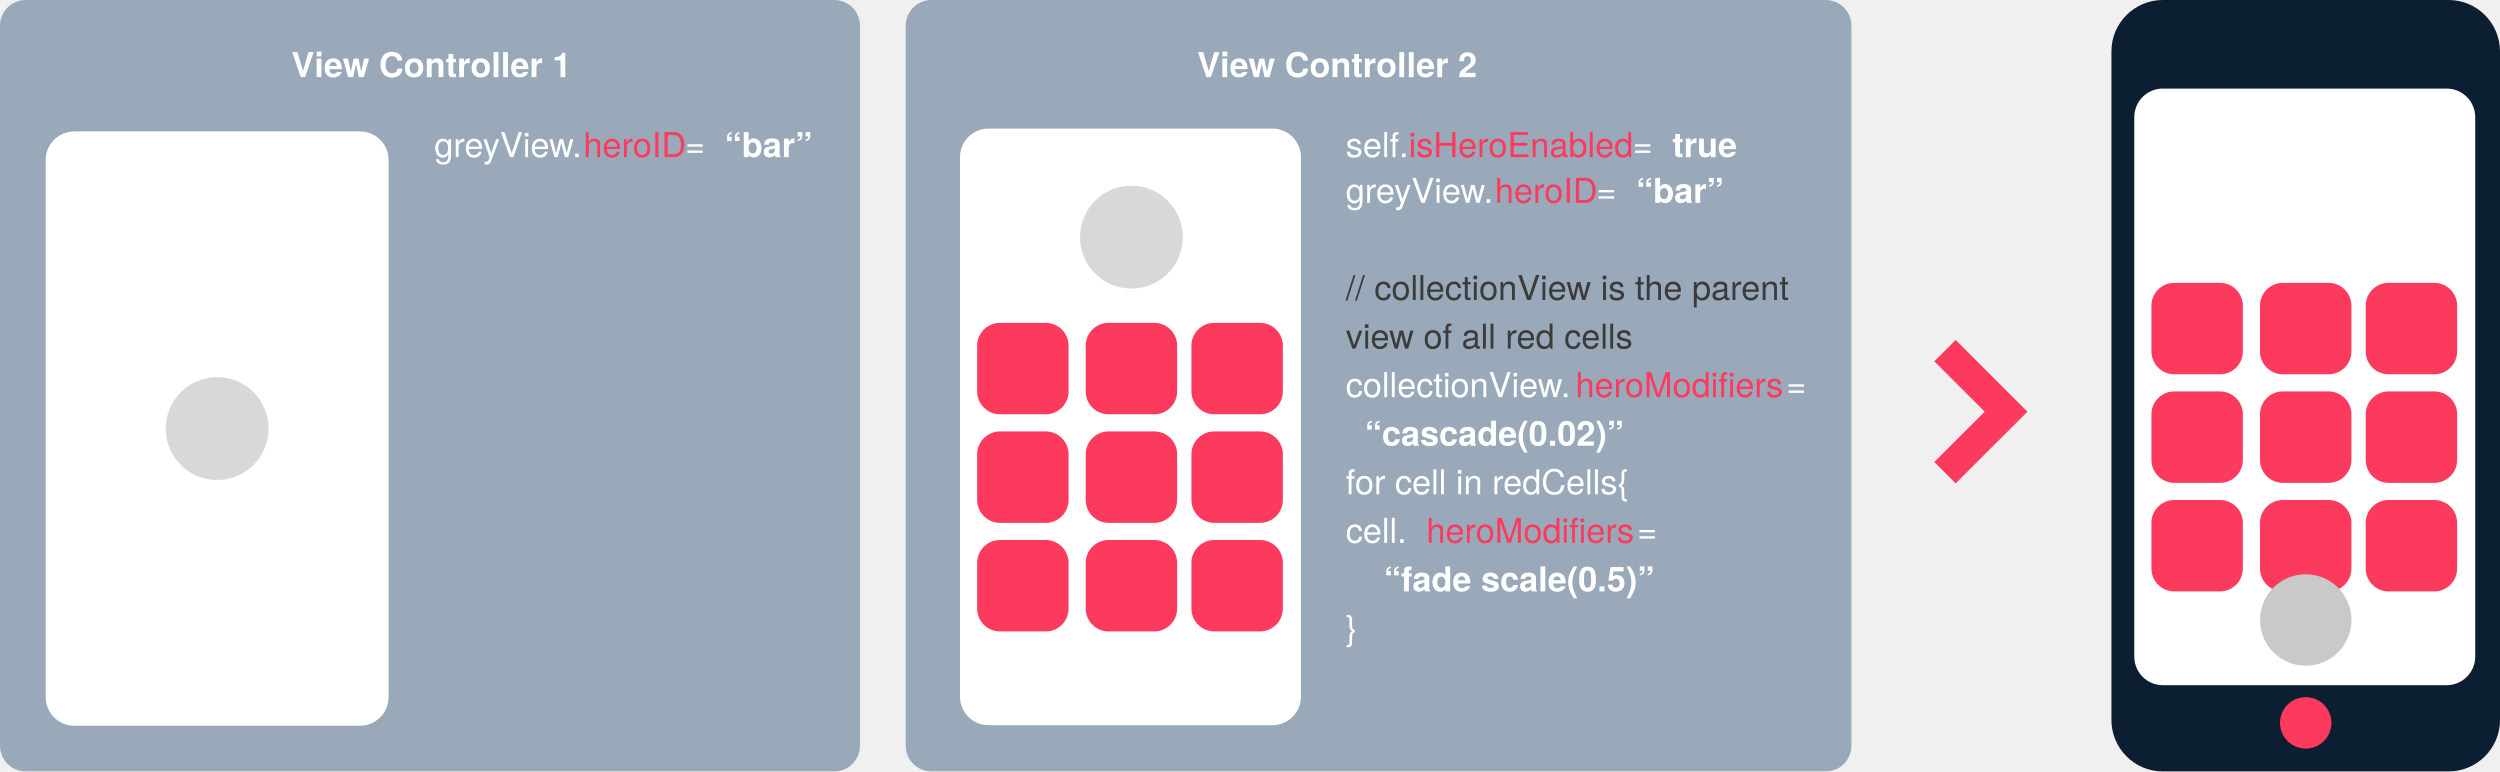
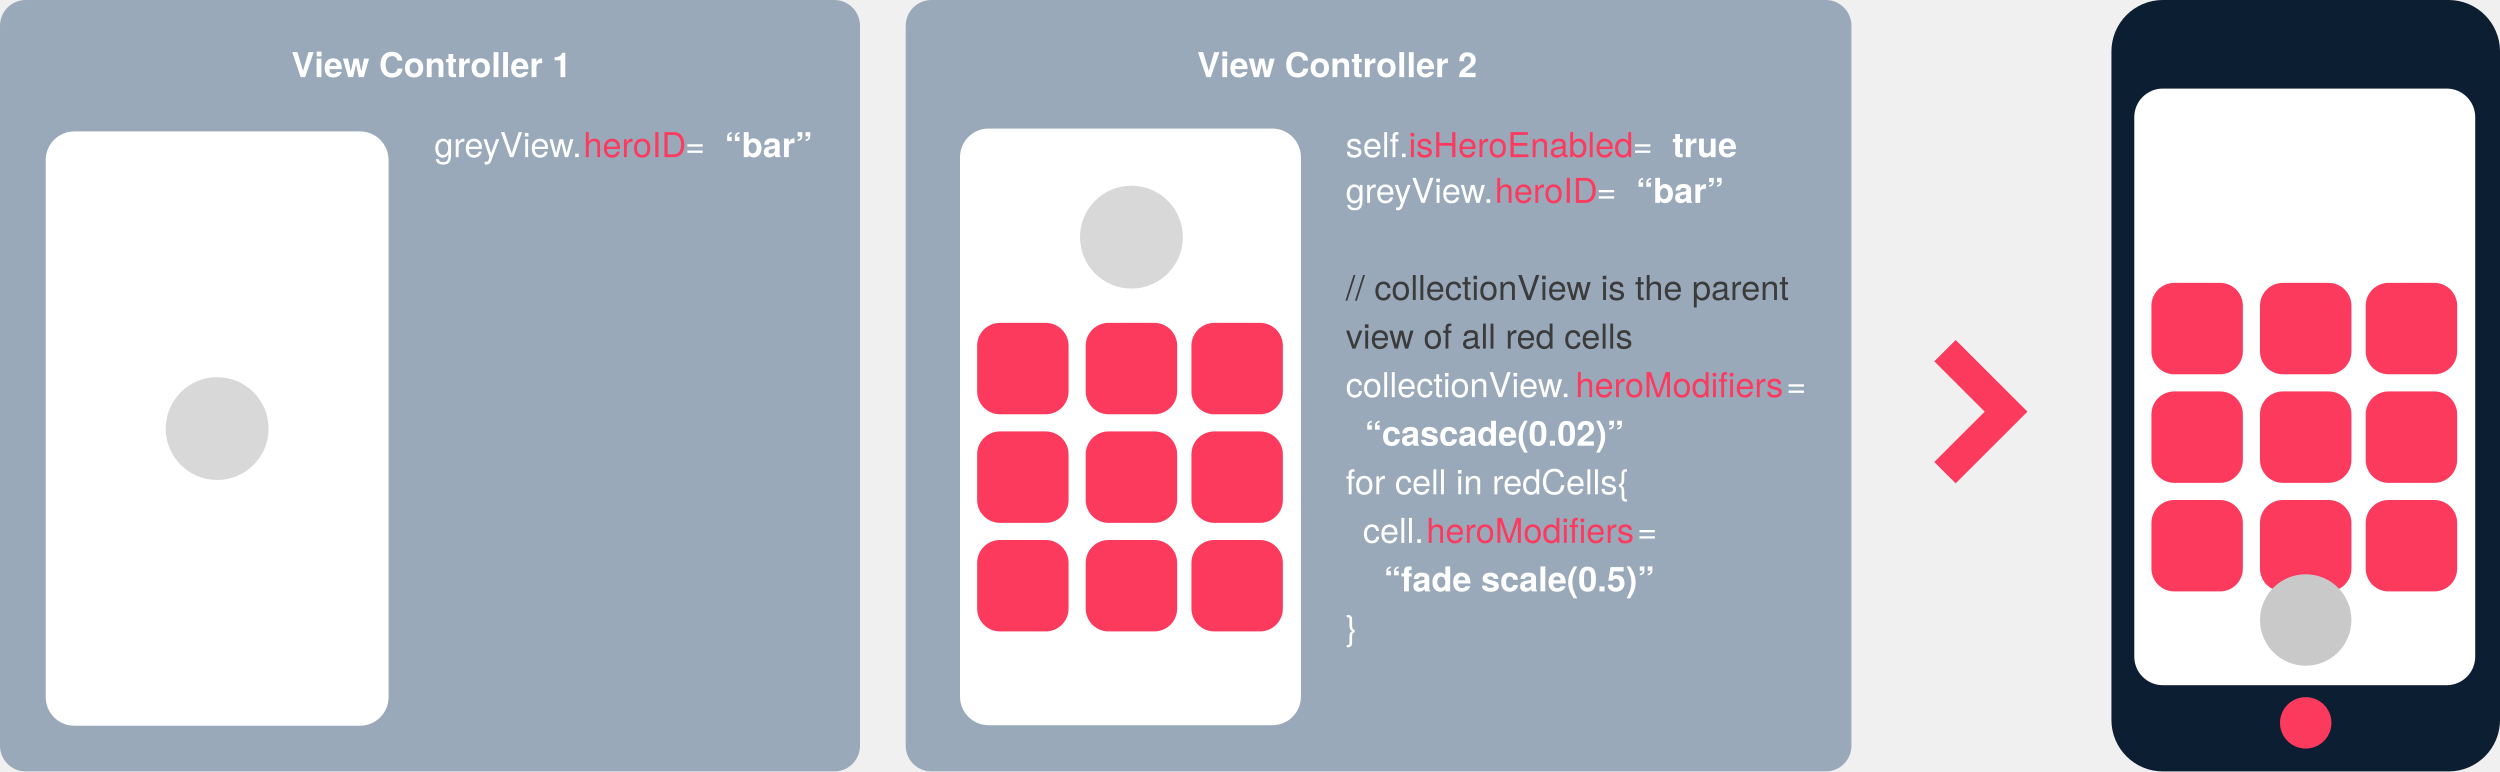
<svg xmlns="http://www.w3.org/2000/svg" width="875px" height="270px" viewBox="0 0 875 270" version="1.1">
  <defs>
    <clipPath id="screen">
      <rect id="whiteScreen" x="0" y="0" width="120" height="208" rx="10" />
    </clipPath>
  </defs>
  <g id="Page-1" stroke="none" stroke-width="1" fill="none" fill-rule="evenodd">
    <g id="advance">
      <polygon id="rect3006" fill="#FC3A5E" transform="translate(693.3043, 144.0848) scale(-1, 1) translate(-693.3043, -144.0848) " points="684.484 151.557 702.125 169.17 709.609 161.697 691.968 144.085 709.609 126.472 702.125 119 684.484 136.613 677 144.085" />
      <g id="Storyboard" transform="translate(317, 0)">
        <rect id="Rectangle-5" fill="#99A9BA" x="0" y="0" width="331" height="270" rx="9" />
        <text id="self.isHeroEnabled-=" font-family="HelveticaNeue, Helvetica Neue" font-size="12" font-weight="normal" line-spacing="16">
          <tspan x="154" y="55" fill="#FFFFFF">self.</tspan>
          <tspan x="175.996" y="55" fill="#FC3A5E">isHeroEnabled</tspan>
          <tspan x="254.44" y="55" fill="#FFFFFF"> = </tspan>
          <tspan x="268.312" y="55" font-family="HelveticaNeue-Bold, Helvetica Neue" font-weight="bold" fill="#FFFFFF">true</tspan>
          <tspan x="291.208" y="55" fill="#FFFFFF" />
          <tspan x="154" y="71" line-spacing="17" fill="#FFFFFF">greyView.</tspan>
          <tspan x="206.2" y="71" line-spacing="17" fill="#FC3A5E">heroID</tspan>
          <tspan x="241.756" y="71" line-spacing="17" fill="#FFFFFF"> = </tspan>
          <tspan x="255.628" y="71" font-family="HelveticaNeue-Bold, Helvetica Neue" font-weight="bold" line-spacing="17" fill="#FFFFFF">“bar”</tspan>
          <tspan x="154" y="88" line-spacing="17" fill="#FFFFFF" />
          <tspan x="154" y="105" line-spacing="17" fill="#3B3B3B">// collectionView is the parent </tspan>
          <tspan x="154" y="122" line-spacing="17" fill="#3B3B3B">view of all red cells</tspan>
          <tspan x="255.532" y="122" line-spacing="17" fill="#FFFFFF" />
          <tspan x="154" y="139" line-spacing="17" fill="#FFFFFF">collectionView.</tspan>
          <tspan x="234.424" y="139" line-spacing="17" fill="#FC3A5E">heroModifiers</tspan>
          <tspan x="308.2" y="139" line-spacing="17" fill="#FFFFFF"> =   </tspan>
          <tspan x="154" y="156" line-spacing="17" fill="#FFFFFF">  </tspan>
          <tspan x="160.672" y="156" font-family="HelveticaNeue-Bold, Helvetica Neue" font-weight="bold" line-spacing="17" fill="#FFFFFF">“cascade(0.02)”</tspan>
          <tspan x="154" y="173" line-spacing="17" fill="#FFFFFF">for cell in redCells{</tspan>
-           <tspan x="154" y="190" line-spacing="17" fill="#FFFFFF">  cell.</tspan>
+           <tspan x="160" y="190" line-spacing="17" fill="#FFFFFF">cell.</tspan>
          <tspan x="182.224" y="190" line-spacing="17" fill="#FC3A5E">heroModifiers</tspan>
          <tspan x="256" y="190" line-spacing="17" fill="#FFFFFF"> = </tspan>
          <tspan x="154" y="207" line-spacing="17" fill="#FFFFFF">    </tspan>
          <tspan x="167.344" y="207" font-family="HelveticaNeue-Bold, Helvetica Neue" font-weight="bold" line-spacing="17" fill="#FFFFFF">“fade scale(0.5)”</tspan>
          <tspan x="154" y="224" line-spacing="17" fill="#FFFFFF">}</tspan>
          <tspan x="157.996" y="224" font-family="HelveticaNeue-Bold, Helvetica Neue" font-weight="bold" line-spacing="17" fill="#FFFFFF" />
        </text>
        <text id="View-Controller-2" font-family="HelveticaNeue-Bold, Helvetica Neue" font-size="12" font-weight="bold" fill="#FFFFFF">
          <tspan x="102.016" y="27">View Controller 2</tspan>
        </text>
        <g id="screen2" transform="translate(19, 45)">
          <rect id="Rectangle-3" fill="#FFFFFF" x="0" y="0" width="119.325" height="208.819" rx="10" />
          <g id="Group-5" transform="translate(6, 68)" fill="#FC3A5E">
            <rect id="Rectangle-2-Copy-2" x="75" y="0" width="32" height="32" rx="8" />
            <rect id="Rectangle-2-Copy-3" x="38" y="0" width="32" height="32" rx="8" />
            <rect id="Rectangle-2" x="0" y="0" width="32" height="32" rx="8" />
          </g>
          <g id="Group-5" transform="translate(6, 106)" fill="#FC3A5E">
            <rect id="Rectangle-2-Copy-2" x="75" y="0" width="32" height="32" rx="8" />
            <rect id="Rectangle-2-Copy-3" x="38" y="0" width="32" height="32" rx="8" />
            <rect id="Rectangle-2" x="0" y="0" width="32" height="32" rx="8" />
          </g>
          <g id="Group-5" transform="translate(6, 144)" fill="#FC3A5E">
            <rect id="Rectangle-2-Copy-2" x="75" y="0" width="32" height="32" rx="8" />
            <rect id="Rectangle-2-Copy-3" x="38" y="0" width="32" height="32" rx="8" />
            <rect id="Rectangle-2" x="0" y="0" width="32" height="32" rx="8" />
          </g>
          <rect id="Rectangle-6" fill="#D8D8D8" x="42" y="20" width="36" height="36" rx="18" />
        </g>
      </g>
      <g id="Storyboard-Copy">
        <rect id="Rectangle-5" fill="#99A9BA" x="0" y="0" width="301" height="270" rx="9" />
        <g id="screen1s1" transform="translate(16, 46)">
          <rect id="Rectangle-3" fill="#FFFFFF" x="0" y="0" width="120" height="208" rx="10" />
          <rect id="Rectangle-6" fill="#D8D8D8" x="42" y="86" width="36" height="36" rx="18" />
        </g>
        <text id="greyView.heroID-=-“b" font-family="HelveticaNeue, Helvetica Neue" font-size="12" font-weight="normal" line-spacing="17">
          <tspan x="152" y="55" fill="#FFFFFF">greyView.</tspan>
          <tspan x="204.2" y="55" fill="#FC3A5E">heroID</tspan>
          <tspan x="239.756" y="55" fill="#FFFFFF"> = </tspan>
          <tspan x="253.628" y="55" font-family="HelveticaNeue-Bold, Helvetica Neue" font-weight="bold" fill="#FFFFFF">“bar”</tspan>
        </text>
        <text id="View-Controller-1" font-family="HelveticaNeue-Bold, Helvetica Neue" font-size="12" font-weight="bold" fill="#FFFFFF">
          <tspan x="102.016" y="27">View Controller 1</tspan>
        </text>
      </g>
      <g id="Group" transform="translate(739, 0)">
        <rect id="Rectangle" fill="#0C1E31" x="0" y="0" width="136" height="270" rx="18" />
        <circle id="Oval" fill="#FC3A5E" cx="68" cy="253" r="9" />
        <g id="screen2" transform="translate(8, 31)">
          <rect id="Rectangle-3" fill="#FFFFFF" x="0" y="0" width="119.325" height="208.819" rx="10" />
          <g id="line" transform="translate(6, 68)" fill="#FC3A5E">
            <rect id="Rectangle-2-Copy-2" x="75" y="0" width="32" height="32" rx="8">
              <animate attributeName="x" values="83;75;75;83;83" dur="1s" begin="0.04s" calcMode="spline" keySplines="0.4,0,0.2,1;0.4,0,0.2,1;0.4,0,0.2,1;0.4,0,0.2,1;" repeatCount="indefinite" fill="freeze" />
              <animate attributeName="y" values="8;0;0;8;8" dur="1s" begin="0.04s" calcMode="spline" keySplines="0.4,0,0.2,1;0.4,0,0.2,1;0.4,0,0.2,1;0.4,0,0.2,1;" repeatCount="indefinite" fill="freeze" />
              <animate attributeName="width" values="16;32;32;16;16" dur="1s" begin="0.04s" calcMode="spline" keySplines="0.4,0,0.2,1;0.4,0,0.2,1;0.4,0,0.2,1;0.4,0,0.2,1;" repeatCount="indefinite" fill="freeze" />
              <animate attributeName="height" values="16;32;32;16;16" dur="1s" begin="0.04s" calcMode="spline" keySplines="0.4,0,0.2,1;0.4,0,0.2,1;0.4,0,0.2,1;0.4,0,0.2,1;" repeatCount="indefinite" fill="freeze" />
              <animate attributeName="opacity" values="0; 1.0; 1.0; 0; 0" calcMode="spline" keySplines="0.4,0,0.2,1;0.4,0,0.2,1;0.4,0,0.2,1;0.4,0,0.2,1;" dur="1s" begin="0.04s" repeatCount="indefinite" fill="freeze" />
            </rect>
            <rect id="Rectangle-2-Copy-3" x="38" y="0" width="32" height="32" rx="8">
              <animate attributeName="x" values="46;38;38;46;46" dur="1s" begin="0.02s" calcMode="spline" keySplines="0.4,0,0.2,1;0.4,0,0.2,1;0.4,0,0.2,1;0.4,0,0.2,1;" repeatCount="indefinite" fill="freeze" />
              <animate attributeName="y" values="8;0;0;8;8" dur="1s" begin="0.02s" calcMode="spline" keySplines="0.4,0,0.2,1;0.4,0,0.2,1;0.4,0,0.2,1;0.4,0,0.2,1;" repeatCount="indefinite" fill="freeze" />
              <animate attributeName="width" values="16;32;32;16;16" dur="1s" begin="0.02s" calcMode="spline" keySplines="0.4,0,0.2,1;0.4,0,0.2,1;0.4,0,0.2,1;0.4,0,0.2,1;" repeatCount="indefinite" fill="freeze" />
              <animate attributeName="height" values="16;32;32;16;16" dur="1s" begin="0.02s" calcMode="spline" keySplines="0.4,0,0.2,1;0.4,0,0.2,1;0.4,0,0.2,1;0.4,0,0.2,1;" repeatCount="indefinite" fill="freeze" />
              <animate attributeName="opacity" values="0; 1.0; 1.0; 0; 0" calcMode="spline" keySplines="0.4,0,0.2,1;0.4,0,0.2,1;0.4,0,0.2,1;0.4,0,0.2,1;" dur="1s" begin="0.02s" repeatCount="indefinite" fill="freeze" />
            </rect>
            <rect id="Rectangle-2" x="0" y="0" width="32" height="32" rx="8">
              <animate attributeName="x" values="8;0;0;8;8" dur="1s" calcMode="spline" keySplines="0.4,0,0.2,1;0.4,0,0.2,1;0.4,0,0.2,1;0.4,0,0.2,1;" repeatCount="indefinite" fill="freeze" />
              <animate attributeName="y" values="8;0;0;8;8" dur="1s" calcMode="spline" keySplines="0.4,0,0.2,1;0.4,0,0.2,1;0.4,0,0.2,1;0.4,0,0.2,1;" repeatCount="indefinite" fill="freeze" />
              <animate attributeName="width" values="16;32;32;16;16" dur="1s" calcMode="spline" keySplines="0.4,0,0.2,1;0.4,0,0.2,1;0.4,0,0.2,1;0.4,0,0.2,1;" repeatCount="indefinite" fill="freeze" />
              <animate attributeName="height" values="16;32;32;16;16" dur="1s" calcMode="spline" keySplines="0.4,0,0.2,1;0.4,0,0.2,1;0.4,0,0.2,1;0.4,0,0.2,1;" repeatCount="indefinite" fill="freeze" />
              <animate attributeName="opacity" values="0; 1.0; 1.0; 0; 0" calcMode="spline" keySplines="0.4,0,0.2,1;0.4,0,0.2,1;0.4,0,0.2,1;0.4,0,0.2,1;" dur="1s" repeatCount="indefinite" fill="freeze" />
            </rect>
          </g>
          <g id="line" transform="translate(6, 106)" fill="#FC3A5E">
            <rect id="Rectangle-2-Copy-2" x="75" y="0" width="32" height="32" rx="8">
              <animate attributeName="x" values="83;75;75;83;83" dur="1s" begin="0.1s" calcMode="spline" keySplines="0.4,0,0.2,1;0.4,0,0.2,1;0.4,0,0.2,1;0.4,0,0.2,1;" repeatCount="indefinite" fill="freeze" />
              <animate attributeName="y" values="8;0;0;8;8" dur="1s" begin="0.1s" calcMode="spline" keySplines="0.4,0,0.2,1;0.4,0,0.2,1;0.4,0,0.2,1;0.4,0,0.2,1;" repeatCount="indefinite" fill="freeze" />
              <animate attributeName="width" values="16;32;32;16;16" dur="1s" begin="0.1s" calcMode="spline" keySplines="0.4,0,0.2,1;0.4,0,0.2,1;0.4,0,0.2,1;0.4,0,0.2,1;" repeatCount="indefinite" fill="freeze" />
              <animate attributeName="height" values="16;32;32;16;16" dur="1s" begin="0.1s" calcMode="spline" keySplines="0.4,0,0.2,1;0.4,0,0.2,1;0.4,0,0.2,1;0.4,0,0.2,1;" repeatCount="indefinite" fill="freeze" />
              <animate attributeName="opacity" values="0; 1.0; 1.0; 0; 0" calcMode="spline" keySplines="0.4,0,0.2,1;0.4,0,0.2,1;0.4,0,0.2,1;0.4,0,0.2,1;" dur="1s" begin="0.1s" repeatCount="indefinite" fill="freeze" />
            </rect>
            <rect id="Rectangle-2-Copy-3" x="38" y="0" width="32" height="32" rx="8">
              <animate attributeName="x" values="46;38;38;46;46" dur="1s" begin="0.08s" calcMode="spline" keySplines="0.4,0,0.2,1;0.4,0,0.2,1;0.4,0,0.2,1;0.4,0,0.2,1;" repeatCount="indefinite" fill="freeze" />
              <animate attributeName="y" values="8;0;0;8;8" dur="1s" begin="0.08s" calcMode="spline" keySplines="0.4,0,0.2,1;0.4,0,0.2,1;0.4,0,0.2,1;0.4,0,0.2,1;" repeatCount="indefinite" fill="freeze" />
              <animate attributeName="width" values="16;32;32;16;16" dur="1s" begin="0.08s" calcMode="spline" keySplines="0.4,0,0.2,1;0.4,0,0.2,1;0.4,0,0.2,1;0.4,0,0.2,1;" repeatCount="indefinite" fill="freeze" />
              <animate attributeName="height" values="16;32;32;16;16" dur="1s" begin="0.08s" calcMode="spline" keySplines="0.4,0,0.2,1;0.4,0,0.2,1;0.4,0,0.2,1;0.4,0,0.2,1;" repeatCount="indefinite" fill="freeze" />
              <animate attributeName="opacity" values="0; 1.0; 1.0; 0; 0" calcMode="spline" keySplines="0.4,0,0.2,1;0.4,0,0.2,1;0.4,0,0.2,1;0.4,0,0.2,1;" dur="1s" begin="0.08s" repeatCount="indefinite" fill="freeze" />
            </rect>
            <rect id="Rectangle-2" x="0" y="0" width="32" height="32" rx="8">
              <animate attributeName="x" values="8;0;0;8;8" dur="1s" begin="0.06s" calcMode="spline" keySplines="0.4,0,0.2,1;0.4,0,0.2,1;0.4,0,0.2,1;0.4,0,0.2,1;" repeatCount="indefinite" fill="freeze" />
              <animate attributeName="y" values="8;0;0;8;8" dur="1s" begin="0.06s" calcMode="spline" keySplines="0.4,0,0.2,1;0.4,0,0.2,1;0.4,0,0.2,1;0.4,0,0.2,1;" repeatCount="indefinite" fill="freeze" />
              <animate attributeName="width" values="16;32;32;16;16" dur="1s" begin="0.06s" calcMode="spline" keySplines="0.4,0,0.2,1;0.4,0,0.2,1;0.4,0,0.2,1;0.4,0,0.2,1;" repeatCount="indefinite" fill="freeze" />
              <animate attributeName="height" values="16;32;32;16;16" dur="1s" begin="0.06s" calcMode="spline" keySplines="0.4,0,0.2,1;0.4,0,0.2,1;0.4,0,0.2,1;0.4,0,0.2,1;" repeatCount="indefinite" fill="freeze" />
              <animate attributeName="opacity" values="0; 1.0; 1.0; 0; 0" calcMode="spline" keySplines="0.4,0,0.2,1;0.4,0,0.2,1;0.4,0,0.2,1;0.4,0,0.2,1;" dur="1s" begin="0.06s" repeatCount="indefinite" fill="freeze" />
            </rect>
          </g>
          <g id="line" transform="translate(6, 144)" fill="#FC3A5E">
            <rect id="Rectangle-2-Copy-2" x="75" y="0" width="32" height="32" rx="8">
              <animate attributeName="x" values="83;75;75;83;83" dur="1s" begin="0.18s" calcMode="spline" keySplines="0.4,0,0.2,1;0.4,0,0.2,1;0.4,0,0.2,1;0.4,0,0.2,1;" repeatCount="indefinite" fill="freeze" />
              <animate attributeName="y" values="8;0;0;8;8" dur="1s" begin="0.18s" calcMode="spline" keySplines="0.4,0,0.2,1;0.4,0,0.2,1;0.4,0,0.2,1;0.4,0,0.2,1;" repeatCount="indefinite" fill="freeze" />
              <animate attributeName="width" values="16;32;32;16;16" dur="1s" begin="0.18s" calcMode="spline" keySplines="0.4,0,0.2,1;0.4,0,0.2,1;0.4,0,0.2,1;0.4,0,0.2,1;" repeatCount="indefinite" fill="freeze" />
              <animate attributeName="height" values="16;32;32;16;16" dur="1s" begin="0.18s" calcMode="spline" keySplines="0.4,0,0.2,1;0.4,0,0.2,1;0.4,0,0.2,1;0.4,0,0.2,1;" repeatCount="indefinite" fill="freeze" />
              <animate attributeName="opacity" values="0; 1.0; 1.0; 0; 0" calcMode="spline" keySplines="0.4,0,0.2,1;0.4,0,0.2,1;0.4,0,0.2,1;0.4,0,0.2,1;" dur="1s" begin="0.18s" repeatCount="indefinite" fill="freeze" />
            </rect>
            <rect id="Rectangle-2-Copy-3" x="38" y="0" width="32" height="32" rx="8">
              <animate attributeName="x" values="46;38;38;46;46" dur="1s" begin="0.14s" calcMode="spline" keySplines="0.4,0,0.2,1;0.4,0,0.2,1;0.4,0,0.2,1;0.4,0,0.2,1;" repeatCount="indefinite" fill="freeze" />
              <animate attributeName="y" values="8;0;0;8;8" dur="1s" begin="0.14s" calcMode="spline" keySplines="0.4,0,0.2,1;0.4,0,0.2,1;0.4,0,0.2,1;0.4,0,0.2,1;" repeatCount="indefinite" fill="freeze" />
              <animate attributeName="width" values="16;32;32;16;16" dur="1s" begin="0.14s" calcMode="spline" keySplines="0.4,0,0.2,1;0.4,0,0.2,1;0.4,0,0.2,1;0.4,0,0.2,1;" repeatCount="indefinite" fill="freeze" />
              <animate attributeName="height" values="16;32;32;16;16" dur="1s" begin="0.14s" calcMode="spline" keySplines="0.4,0,0.2,1;0.4,0,0.2,1;0.4,0,0.2,1;0.4,0,0.2,1;" repeatCount="indefinite" fill="freeze" />
              <animate attributeName="opacity" values="0; 1.0; 1.0; 0; 0" calcMode="spline" keySplines="0.4,0,0.2,1;0.4,0,0.2,1;0.4,0,0.2,1;0.4,0,0.2,1;" dur="1s" begin="0.14s" repeatCount="indefinite" fill="freeze" />
            </rect>
            <rect id="Rectangle-2" x="0" y="0" width="32" height="32" rx="8">
              <animate attributeName="x" values="8;0;0;8;8" dur="1s" begin="0.12s" calcMode="spline" keySplines="0.4,0,0.2,1;0.4,0,0.2,1;0.4,0,0.2,1;0.4,0,0.2,1;" repeatCount="indefinite" fill="freeze" />
              <animate attributeName="y" values="8;0;0;8;8" dur="1s" begin="0.12s" calcMode="spline" keySplines="0.4,0,0.2,1;0.4,0,0.2,1;0.4,0,0.2,1;0.4,0,0.2,1;" repeatCount="indefinite" fill="freeze" />
              <animate attributeName="width" values="16;32;32;16;16" dur="1s" begin="0.12s" calcMode="spline" keySplines="0.4,0,0.2,1;0.4,0,0.2,1;0.4,0,0.2,1;0.4,0,0.2,1;" repeatCount="indefinite" fill="freeze" />
              <animate attributeName="height" values="16;32;32;16;16" dur="1s" begin="0.12s" calcMode="spline" keySplines="0.4,0,0.2,1;0.4,0,0.2,1;0.4,0,0.2,1;0.4,0,0.2,1;" repeatCount="indefinite" fill="freeze" />
              <animate attributeName="opacity" values="0; 1.0; 1.0; 0; 0" calcMode="spline" keySplines="0.4,0,0.2,1;0.4,0,0.2,1;0.4,0,0.2,1;0.4,0,0.2,1;" dur="1s" begin="0.12s" repeatCount="indefinite" fill="freeze" />
            </rect>
          </g>
          <circle id="Oval-2" fill="#C9C9C9" cx="60" cy="186" r="16">
            <animate attributeName="cy" values="104;38;38;104;104" dur="1s" calcMode="spline" keySplines="0.4,0,0.2,1;0.4,0,0.2,1;0.4,0,0.2,1;0.4,0,0.2,1;" repeatCount="indefinite" fill="freeze" />
          </circle>
        </g>
      </g>
    </g>
  </g>
</svg>
